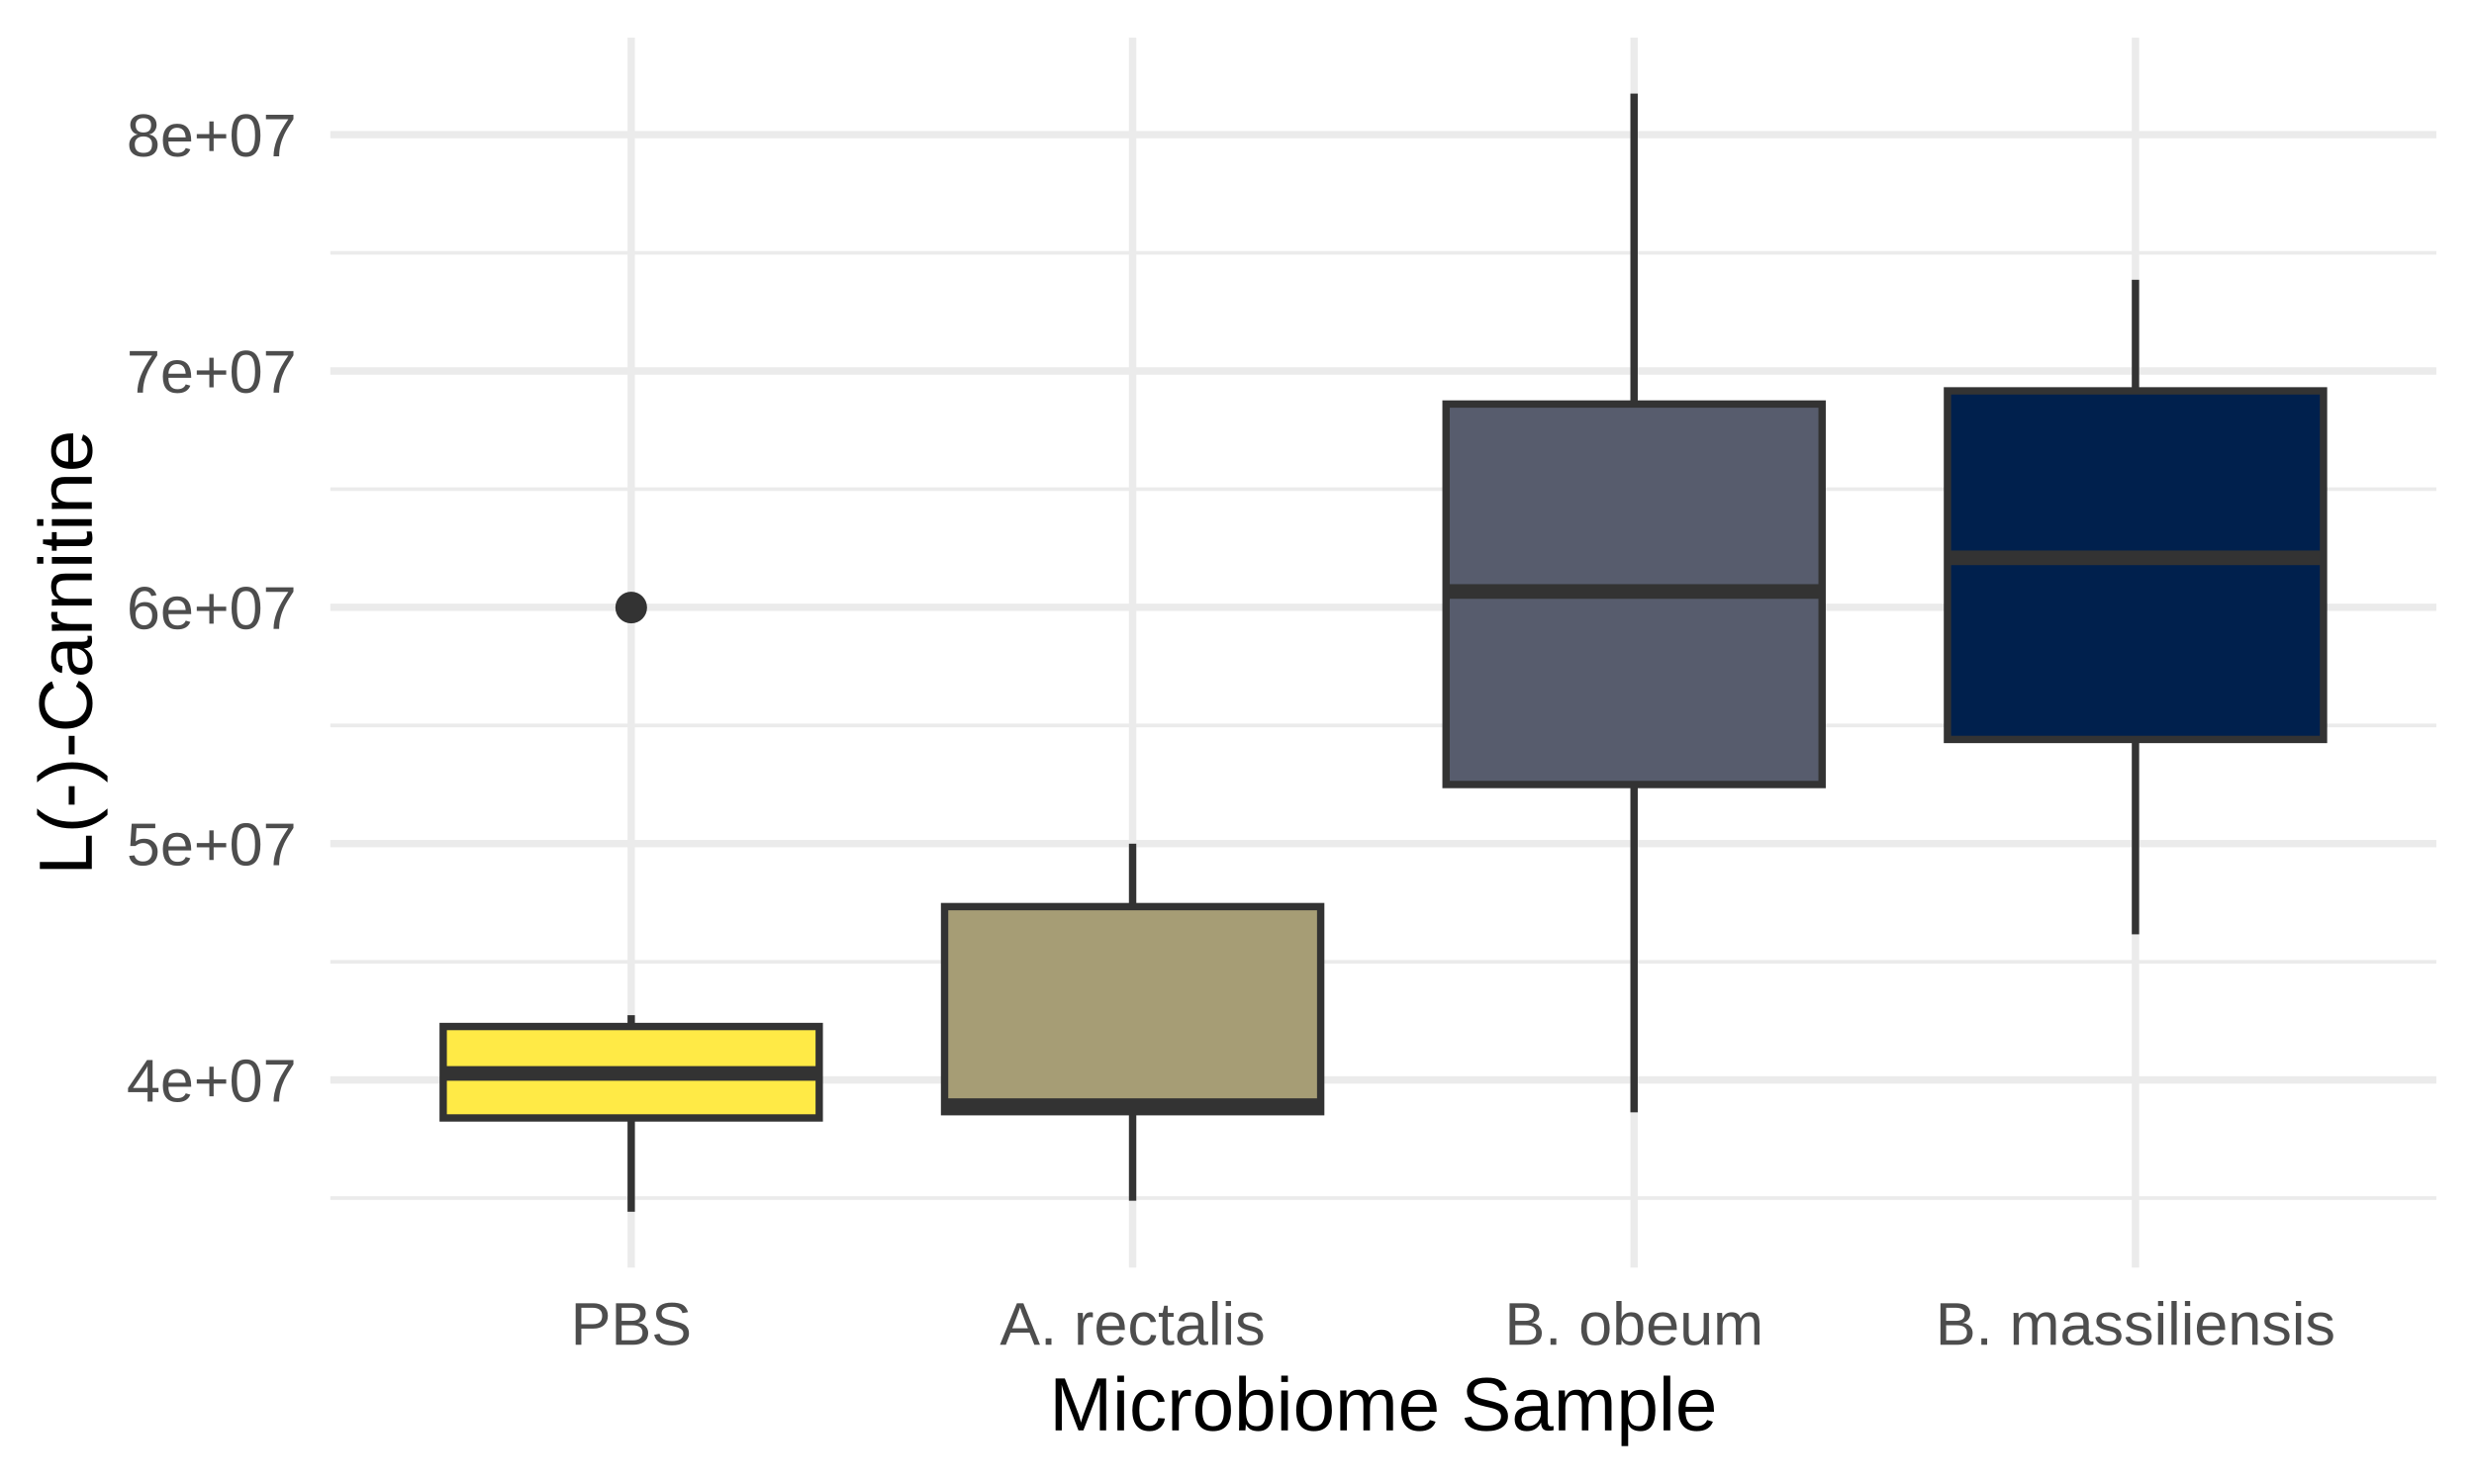
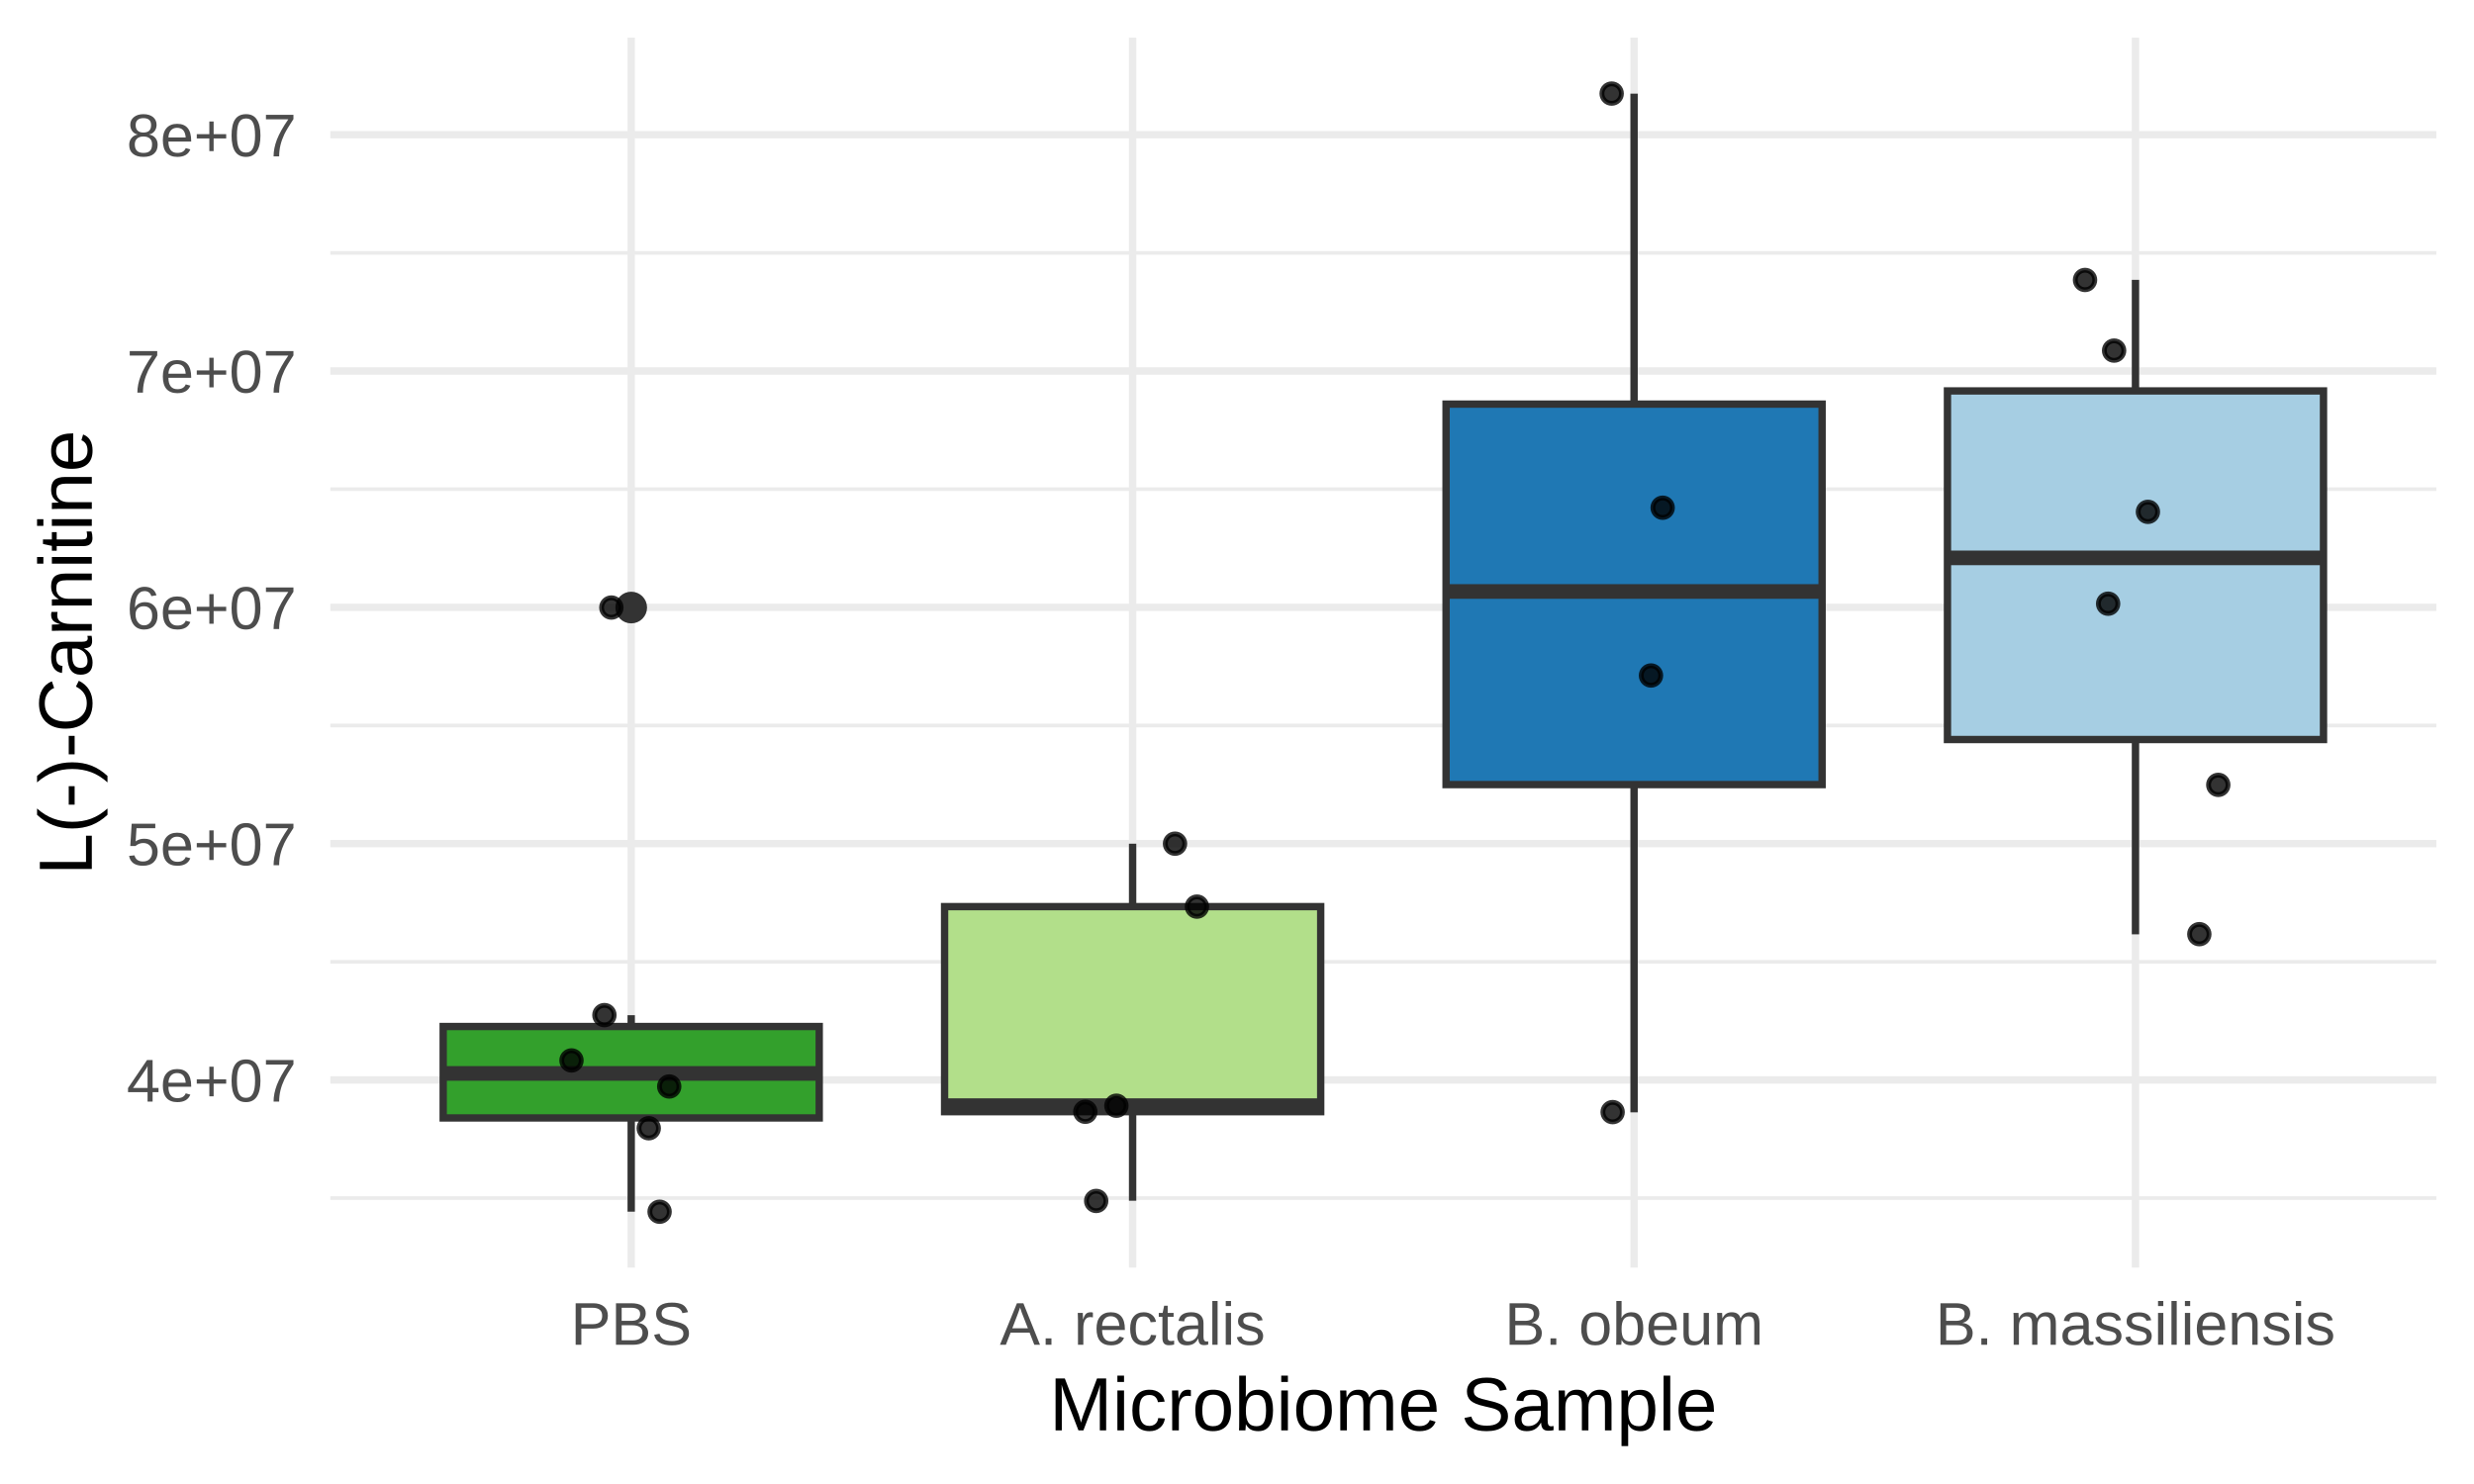
<svg xmlns="http://www.w3.org/2000/svg" class="svglite" width="360.00pt" height="216.00pt" viewBox="0 0 360.00 216.00">
  <defs>
    <style type="text/css">
    .svglite line, .svglite polyline, .svglite polygon, .svglite path, .svglite rect, .svglite circle {
      fill: none;
      stroke: #000000;
      stroke-linecap: round;
      stroke-linejoin: round;
      stroke-miterlimit: 10.00;
    }
    .svglite text {
      white-space: pre;
    }
  </style>
  </defs>
  <rect width="100%" height="100%" style="stroke: none; fill: none;" />
  <defs>
    <clipPath id="cpMC4wMHwzNjAuMDB8MC4wMHwyMTYuMDA=">
      <rect x="0.00" y="0.00" width="360.00" height="216.00" />
    </clipPath>
  </defs>
  <g clip-path="url(#cpMC4wMHwzNjAuMDB8MC4wMHwyMTYuMDA=)">
</g>
  <defs>
    <clipPath id="cpNDguMDd8MzU0LjUyfDUuNDh8MTg0LjUw">
      <rect x="48.07" y="5.48" width="306.45" height="179.02" />
    </clipPath>
  </defs>
  <g clip-path="url(#cpNDguMDd8MzU0LjUyfDUuNDh8MTg0LjUw)">
    <polyline points="48.07,174.38 354.52,174.38 " style="stroke-width: 0.53; stroke: #EBEBEB; stroke-linecap: butt;" />
    <polyline points="48.07,139.99 354.52,139.99 " style="stroke-width: 0.53; stroke: #EBEBEB; stroke-linecap: butt;" />
-     <polyline points="48.07,105.59 354.52,105.59 " style="stroke-width: 0.53; stroke: #EBEBEB; stroke-linecap: butt;" />
+     <polyline points="48.07,105.60 354.52,105.60 " style="stroke-width: 0.53; stroke: #EBEBEB; stroke-linecap: butt;" />
    <polyline points="48.07,71.20 354.52,71.20 " style="stroke-width: 0.53; stroke: #EBEBEB; stroke-linecap: butt;" />
-     <polyline points="48.07,36.80 354.52,36.80 " style="stroke-width: 0.53; stroke: #EBEBEB; stroke-linecap: butt;" />
+     <polyline points="48.07,36.81 354.52,36.81 " style="stroke-width: 0.53; stroke: #EBEBEB; stroke-linecap: butt;" />
    <polyline points="48.07,157.19 354.52,157.19 " style="stroke-width: 1.07; stroke: #EBEBEB; stroke-linecap: butt;" />
    <polyline points="48.07,122.79 354.52,122.79 " style="stroke-width: 1.07; stroke: #EBEBEB; stroke-linecap: butt;" />
-     <polyline points="48.07,88.39 354.52,88.39 " style="stroke-width: 1.07; stroke: #EBEBEB; stroke-linecap: butt;" />
+     <polyline points="48.07,88.40 354.52,88.40 " style="stroke-width: 1.07; stroke: #EBEBEB; stroke-linecap: butt;" />
    <polyline points="48.07,54.00 354.52,54.00 " style="stroke-width: 1.07; stroke: #EBEBEB; stroke-linecap: butt;" />
-     <polyline points="48.07,19.60 354.52,19.60 " style="stroke-width: 1.07; stroke: #EBEBEB; stroke-linecap: butt;" />
+     <polyline points="48.07,19.61 354.52,19.61 " style="stroke-width: 1.07; stroke: #EBEBEB; stroke-linecap: butt;" />
    <polyline points="91.85,184.50 91.85,5.48 " style="stroke-width: 1.07; stroke: #EBEBEB; stroke-linecap: butt;" />
    <polyline points="164.81,184.50 164.81,5.48 " style="stroke-width: 1.07; stroke: #EBEBEB; stroke-linecap: butt;" />
    <polyline points="237.78,184.50 237.78,5.48 " style="stroke-width: 1.07; stroke: #EBEBEB; stroke-linecap: butt;" />
    <polyline points="310.74,184.50 310.74,5.48 " style="stroke-width: 1.07; stroke: #EBEBEB; stroke-linecap: butt;" />
    <circle cx="91.85" cy="88.43" r="1.95" style="stroke-width: 0.71; stroke: #333333; fill: #333333;" />
    <line x1="91.85" y1="149.41" x2="91.85" y2="147.76" style="stroke-width: 1.07; stroke: #333333; stroke-linecap: butt;" />
-     <line x1="91.85" y1="162.72" x2="91.85" y2="176.37" style="stroke-width: 1.07; stroke: #333333; stroke-linecap: butt;" />
-     <polygon points="64.49,149.41 64.49,162.72 119.21,162.72 119.21,149.41 64.49,149.41 " style="stroke-width: 1.07; stroke: #333333; stroke-linecap: butt; stroke-linejoin: miter; fill: #FFEA46;" />
+     <line x1="91.85" y1="162.72" x2="91.85" y2="176.36" style="stroke-width: 1.07; stroke: #333333; stroke-linecap: butt;" />
+     <polygon points="64.49,149.41 64.49,162.72 119.21,162.72 119.21,149.41 64.49,149.41 " style="stroke-width: 1.07; stroke: #333333; stroke-linecap: butt; stroke-linejoin: miter; fill: #33A02C;" />
    <line x1="64.49" y1="156.24" x2="119.21" y2="156.24" style="stroke-width: 2.13; stroke: #333333; stroke-linecap: butt; stroke-linejoin: miter;" />
    <line x1="164.81" y1="131.96" x2="164.81" y2="122.80" style="stroke-width: 1.07; stroke: #333333; stroke-linecap: butt;" />
    <line x1="164.81" y1="161.81" x2="164.81" y2="174.77" style="stroke-width: 1.07; stroke: #333333; stroke-linecap: butt;" />
-     <polygon points="137.45,131.96 137.45,161.81 192.18,161.81 192.18,131.96 137.45,131.96 " style="stroke-width: 1.07; stroke: #333333; stroke-linecap: butt; stroke-linejoin: miter; fill: #A69D75;" />
+     <polygon points="137.45,131.96 137.45,161.81 192.18,161.81 192.18,131.96 137.45,131.96 " style="stroke-width: 1.07; stroke: #333333; stroke-linecap: butt; stroke-linejoin: miter; fill: #B2DF8A;" />
    <line x1="137.45" y1="160.93" x2="192.18" y2="160.93" style="stroke-width: 2.13; stroke: #333333; stroke-linecap: butt; stroke-linejoin: miter;" />
-     <line x1="237.78" y1="58.81" x2="237.78" y2="13.62" style="stroke-width: 1.07; stroke: #333333; stroke-linecap: butt;" />
-     <line x1="237.78" y1="114.19" x2="237.78" y2="161.90" style="stroke-width: 1.07; stroke: #333333; stroke-linecap: butt;" />
-     <polygon points="210.42,58.81 210.42,114.19 265.14,114.19 265.14,58.81 210.42,58.81 " style="stroke-width: 1.07; stroke: #333333; stroke-linecap: butt; stroke-linejoin: miter; fill: #575C6D;" />
+     <line x1="237.78" y1="58.82" x2="237.78" y2="13.63" style="stroke-width: 1.07; stroke: #333333; stroke-linecap: butt;" />
+     <line x1="237.78" y1="114.20" x2="237.78" y2="161.90" style="stroke-width: 1.07; stroke: #333333; stroke-linecap: butt;" />
+     <polygon points="210.42,58.82 210.42,114.20 265.14,114.20 265.14,58.82 210.42,58.82 " style="stroke-width: 1.07; stroke: #333333; stroke-linecap: butt; stroke-linejoin: miter; fill: #1F78B4;" />
    <line x1="210.42" y1="86.09" x2="265.14" y2="86.09" style="stroke-width: 2.13; stroke: #333333; stroke-linecap: butt; stroke-linejoin: miter;" />
-     <line x1="310.74" y1="56.89" x2="310.74" y2="40.72" style="stroke-width: 1.07; stroke: #333333; stroke-linecap: butt;" />
-     <line x1="310.74" y1="107.63" x2="310.74" y2="135.99" style="stroke-width: 1.07; stroke: #333333; stroke-linecap: butt;" />
-     <polygon points="283.38,56.89 283.38,107.63 338.10,107.63 338.10,56.89 283.38,56.89 " style="stroke-width: 1.07; stroke: #333333; stroke-linecap: butt; stroke-linejoin: miter; fill: #00204D;" />
-     <line x1="283.38" y1="81.19" x2="338.10" y2="81.19" style="stroke-width: 2.13; stroke: #333333; stroke-linecap: butt; stroke-linejoin: miter;" />
+     <line x1="310.74" y1="56.90" x2="310.74" y2="40.73" style="stroke-width: 1.07; stroke: #333333; stroke-linecap: butt;" />
+     <line x1="310.74" y1="107.64" x2="310.74" y2="135.99" style="stroke-width: 1.07; stroke: #333333; stroke-linecap: butt;" />
+     <polygon points="283.38,56.90 283.38,107.64 338.10,107.64 338.10,56.90 283.38,56.90 " style="stroke-width: 1.07; stroke: #333333; stroke-linecap: butt; stroke-linejoin: miter; fill: #A6CEE3;" />
+     <line x1="283.38" y1="81.20" x2="338.10" y2="81.20" style="stroke-width: 2.13; stroke: #333333; stroke-linecap: butt; stroke-linejoin: miter;" />
+     <circle cx="241.94" cy="73.90" r="1.42" style="stroke-width: 0.71; stroke: #000000; stroke-opacity: 0.80; fill: #000000; fill-opacity: 0.80;" />
+     <circle cx="322.79" cy="114.24" r="1.42" style="stroke-width: 0.71; stroke: #000000; stroke-opacity: 0.80; fill: #000000; fill-opacity: 0.80;" />
+     <circle cx="159.51" cy="174.80" r="1.42" style="stroke-width: 0.71; stroke: #000000; stroke-opacity: 0.80; fill: #000000; fill-opacity: 0.80;" />
+     <circle cx="170.98" cy="122.80" r="1.42" style="stroke-width: 0.71; stroke: #000000; stroke-opacity: 0.80; fill: #000000; fill-opacity: 0.80;" />
+     <circle cx="94.40" cy="164.22" r="1.42" style="stroke-width: 0.71; stroke: #000000; stroke-opacity: 0.80; fill: #000000; fill-opacity: 0.80;" />
+     <circle cx="87.95" cy="147.75" r="1.42" style="stroke-width: 0.71; stroke: #000000; stroke-opacity: 0.80; fill: #000000; fill-opacity: 0.80;" />
+     <circle cx="306.76" cy="87.87" r="1.42" style="stroke-width: 0.71; stroke: #000000; stroke-opacity: 0.80; fill: #000000; fill-opacity: 0.80;" />
+     <circle cx="234.52" cy="13.62" r="1.42" style="stroke-width: 0.71; stroke: #000000; stroke-opacity: 0.80; fill: #000000; fill-opacity: 0.80;" />
+     <circle cx="240.24" cy="98.32" r="1.42" style="stroke-width: 0.71; stroke: #000000; stroke-opacity: 0.80; fill: #000000; fill-opacity: 0.80;" />
+     <circle cx="320.03" cy="135.97" r="1.42" style="stroke-width: 0.71; stroke: #000000; stroke-opacity: 0.80; fill: #000000; fill-opacity: 0.80;" />
+     <circle cx="157.93" cy="161.82" r="1.42" style="stroke-width: 0.71; stroke: #000000; stroke-opacity: 0.80; fill: #000000; fill-opacity: 0.80;" />
+     <circle cx="174.17" cy="131.96" r="1.42" style="stroke-width: 0.71; stroke: #000000; stroke-opacity: 0.80; fill: #000000; fill-opacity: 0.80;" />
+     <circle cx="88.96" cy="88.43" r="1.42" style="stroke-width: 0.71; stroke: #000000; stroke-opacity: 0.80; fill: #000000; fill-opacity: 0.80;" />
+     <circle cx="95.98" cy="176.37" r="1.42" style="stroke-width: 0.71; stroke: #000000; stroke-opacity: 0.80; fill: #000000; fill-opacity: 0.80;" />
+     <circle cx="307.63" cy="51.03" r="1.42" style="stroke-width: 0.71; stroke: #000000; stroke-opacity: 0.80; fill: #000000; fill-opacity: 0.80;" />
+     <circle cx="234.66" cy="161.87" r="1.42" style="stroke-width: 0.71; stroke: #000000; stroke-opacity: 0.80; fill: #000000; fill-opacity: 0.80;" />
+     <circle cx="312.55" cy="74.50" r="1.42" style="stroke-width: 0.71; stroke: #000000; stroke-opacity: 0.80; fill: #000000; fill-opacity: 0.80;" />
+     <circle cx="162.45" cy="160.94" r="1.42" style="stroke-width: 0.71; stroke: #000000; stroke-opacity: 0.80; fill: #000000; fill-opacity: 0.80;" />
+     <circle cx="83.16" cy="154.35" r="1.42" style="stroke-width: 0.71; stroke: #000000; stroke-opacity: 0.80; fill: #000000; fill-opacity: 0.80;" />
+     <circle cx="97.38" cy="158.14" r="1.42" style="stroke-width: 0.71; stroke: #000000; stroke-opacity: 0.80; fill: #000000; fill-opacity: 0.80;" />
+     <circle cx="303.40" cy="40.75" r="1.42" style="stroke-width: 0.71; stroke: #000000; stroke-opacity: 0.80; fill: #000000; fill-opacity: 0.80;" />
  </g>
  <g clip-path="url(#cpMC4wMHwzNjAuMDB8MC4wMHwyMTYuMDA=)">
    <text x="43.14" y="160.34" text-anchor="end" style="font-size: 8.80px;fill: #4D4D4D; font-family: &quot;Arial&quot;;" textLength="24.72px" lengthAdjust="spacingAndGlyphs">4e+07</text>
    <text x="43.14" y="125.94" text-anchor="end" style="font-size: 8.80px;fill: #4D4D4D; font-family: &quot;Arial&quot;;" textLength="24.72px" lengthAdjust="spacingAndGlyphs">5e+07</text>
-     <text x="43.14" y="91.54" text-anchor="end" style="font-size: 8.80px;fill: #4D4D4D; font-family: &quot;Arial&quot;;" textLength="24.72px" lengthAdjust="spacingAndGlyphs">6e+07</text>
+     <text x="43.14" y="91.55" text-anchor="end" style="font-size: 8.80px;fill: #4D4D4D; font-family: &quot;Arial&quot;;" textLength="24.72px" lengthAdjust="spacingAndGlyphs">6e+07</text>
    <text x="43.14" y="57.15" text-anchor="end" style="font-size: 8.80px;fill: #4D4D4D; font-family: &quot;Arial&quot;;" textLength="24.72px" lengthAdjust="spacingAndGlyphs">7e+07</text>
-     <text x="43.14" y="22.75" text-anchor="end" style="font-size: 8.80px;fill: #4D4D4D; font-family: &quot;Arial&quot;;" textLength="24.72px" lengthAdjust="spacingAndGlyphs">8e+07</text>
+     <text x="43.14" y="22.76" text-anchor="end" style="font-size: 8.80px;fill: #4D4D4D; font-family: &quot;Arial&quot;;" textLength="24.72px" lengthAdjust="spacingAndGlyphs">8e+07</text>
    <text x="91.85" y="195.74" text-anchor="middle" style="font-size: 8.80px;fill: #4D4D4D; font-family: &quot;Arial&quot;;" textLength="17.60px" lengthAdjust="spacingAndGlyphs">PBS</text>
    <text x="164.81" y="195.74" text-anchor="middle" style="font-size: 8.80px;fill: #4D4D4D; font-family: &quot;Arial&quot;;" textLength="38.64px" lengthAdjust="spacingAndGlyphs">A. rectalis</text>
    <text x="237.78" y="195.74" text-anchor="middle" style="font-size: 8.80px;fill: #4D4D4D; font-family: &quot;Arial&quot;;" textLength="37.68px" lengthAdjust="spacingAndGlyphs">B. obeum</text>
    <text x="310.74" y="195.74" text-anchor="middle" style="font-size: 8.80px;fill: #4D4D4D; font-family: &quot;Arial&quot;;" textLength="58.18px" lengthAdjust="spacingAndGlyphs">B. massiliensis</text>
    <text x="201.30" y="208.20" text-anchor="middle" style="font-size: 11.00px; font-family: &quot;Arial&quot;;" textLength="97.22px" lengthAdjust="spacingAndGlyphs">Microbiome Sample</text>
    <text transform="translate(13.36,94.99) rotate(-90)" text-anchor="middle" style="font-size: 11.00px; font-family: &quot;Arial&quot;;" textLength="64.81px" lengthAdjust="spacingAndGlyphs">L(-)-Carnitine</text>
  </g>
</svg>
